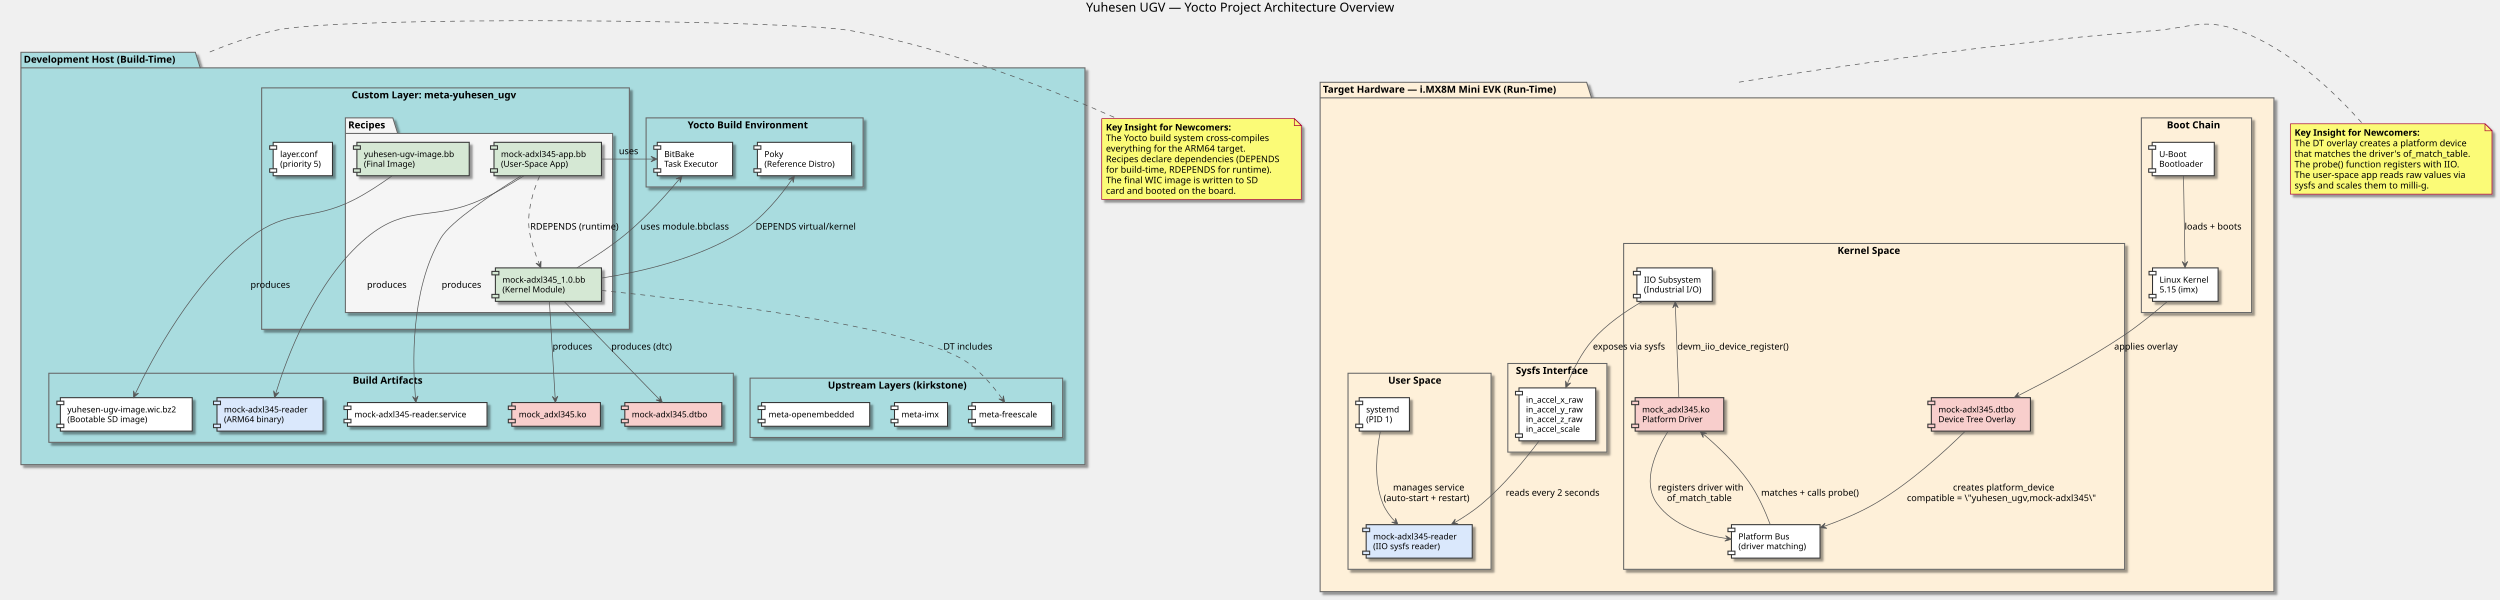
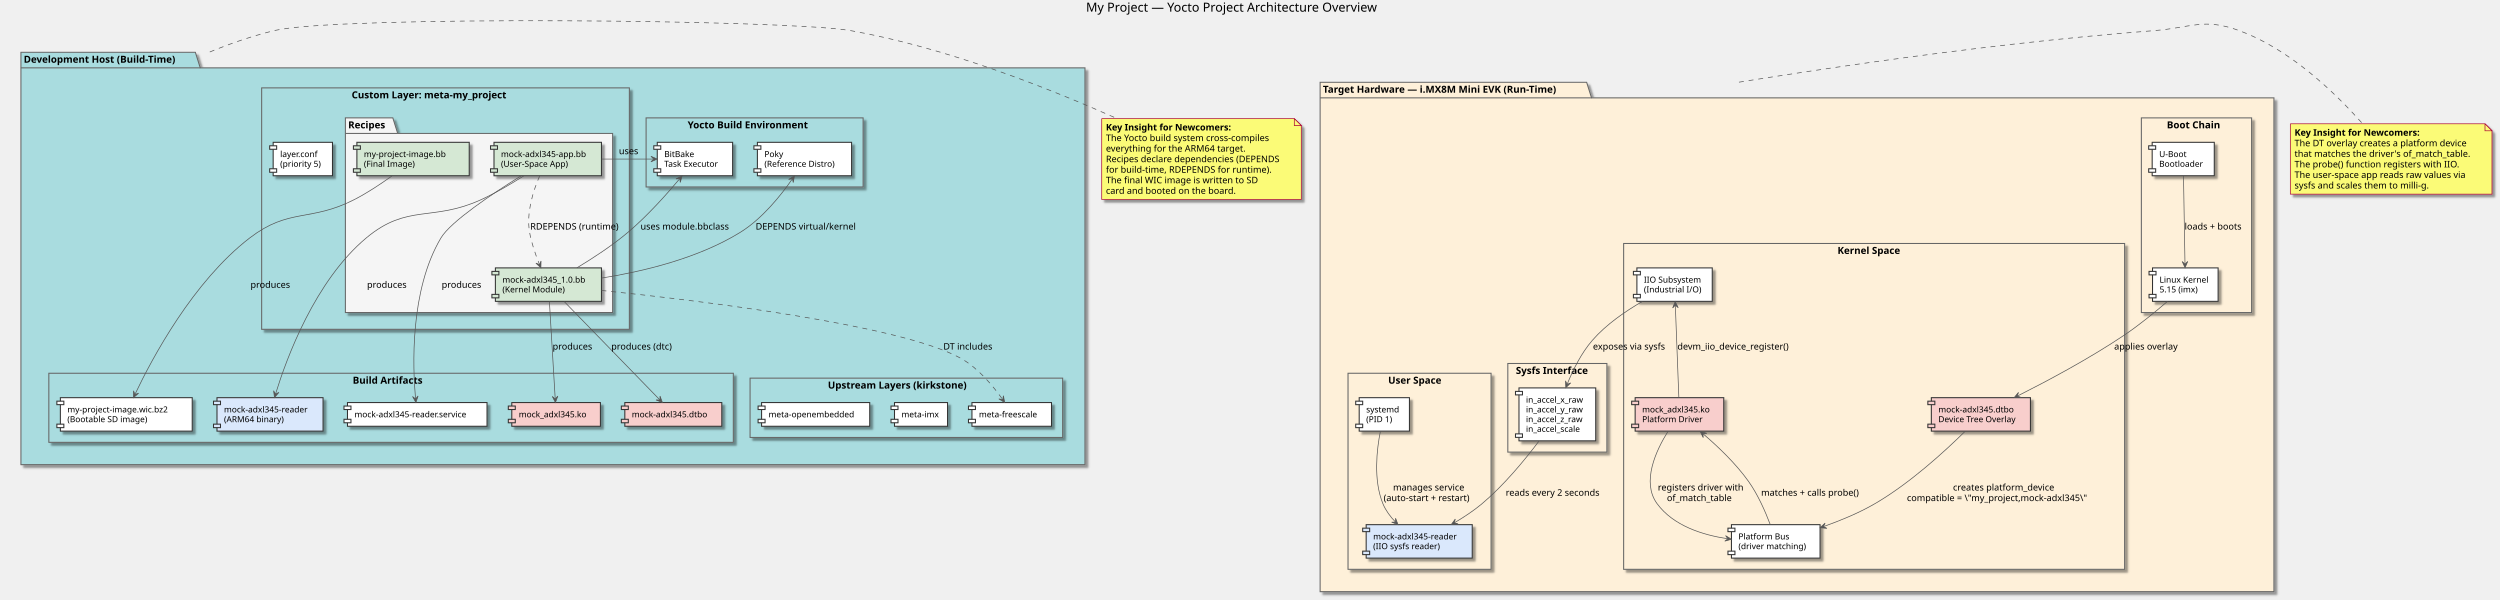
<svg xmlns="http://www.w3.org/2000/svg" contentScriptType="application/ecmascript" contentStyleType="text/css" height="859px" preserveAspectRatio="none" style="width:3583px;height:859px;" version="1.1" viewBox="0 0 3583 859" width="3583px" zoomAndPan="magnify">
  <defs>
    <filter height="300%" id="fy0u7yxyowlww" width="300%" x="-1" y="-1">
      <feGaussianBlur result="blurOut" stdDeviation="2.0" />
      <feColorMatrix in="blurOut" result="blurOut2" type="matrix" values="0 0 0 0 0 0 0 0 0 0 0 0 0 0 0 0 0 0 .4 0" />
      <feOffset dx="4.0" dy="4.0" in="blurOut2" result="blurOut3" />
      <feBlend in="SourceGraphic" in2="blurOut3" mode="normal" />
    </filter>
  </defs>
  <g>
-     <text fill="#000000" font-family="sans-serif" font-size="18" lengthAdjust="spacingAndGlyphs" textLength="477" x="1556.5" y="16.708">Yuhesen UGV — Yocto Project Architecture Overview</text>
+     <text fill="#000000" font-family="sans-serif" font-size="18" lengthAdjust="spacingAndGlyphs" textLength="477" x="1556.5" y="16.708">My Project — Yocto Project Architecture Overview</text>
    <polygon fill="#A9DCDF" filter="url(#fy0u7yxyowlww)" points="30,74.953,280,74.953,287,97.25,1555,97.25,1555,665.953,30,665.953,30,74.953" style="stroke: #666666; stroke-width: 1.5;" />
    <line style="stroke: #666666; stroke-width: 1.5;" x1="30" x2="287" y1="97.25" y2="97.25" />
    <text fill="#000000" font-family="sans-serif" font-size="14" font-weight="bold" lengthAdjust="spacingAndGlyphs" textLength="244" x="34" y="89.948">Development Host (Build-Time)</text>
    <rect fill="#A9DCDF" filter="url(#fy0u7yxyowlww)" height="99" style="stroke: #666666; stroke-width: 1.5;" width="311" x="926" y="168.953" />
    <text fill="#000000" font-family="sans-serif" font-size="14" font-weight="bold" lengthAdjust="spacingAndGlyphs" textLength="192" x="985.5" y="183.948">Yocto Build Environment</text>
    <rect fill="#A9DCDF" filter="url(#fy0u7yxyowlww)" height="85" style="stroke: #666666; stroke-width: 1.5;" width="448" x="1075" y="541.953" />
    <text fill="#000000" font-family="sans-serif" font-size="14" font-weight="bold" lengthAdjust="spacingAndGlyphs" textLength="225" x="1186.5" y="556.948">Upstream Layers (kirkstone)</text>
    <rect fill="#A9DCDF" filter="url(#fy0u7yxyowlww)" height="346" style="stroke: #666666; stroke-width: 1.5;" width="527" x="375" y="125.953" />
-     <text fill="#000000" font-family="sans-serif" font-size="14" font-weight="bold" lengthAdjust="spacingAndGlyphs" textLength="269" x="504" y="140.948">Custom Layer: meta-yuhesen_ugv</text>
+     <text fill="#000000" font-family="sans-serif" font-size="14" font-weight="bold" lengthAdjust="spacingAndGlyphs" textLength="269" x="504" y="140.948">Custom Layer: meta-my_project</text>
    <polygon fill="#F5F5F5" filter="url(#fy0u7yxyowlww)" points="495,168.953,563,168.953,570,191.25,878,191.25,878,447.953,495,447.953,495,168.953" style="stroke: #666666; stroke-width: 1.5;" />
    <line style="stroke: #666666; stroke-width: 1.5;" x1="495" x2="570" y1="191.25" y2="191.25" />
    <text fill="#000000" font-family="sans-serif" font-size="14" font-weight="bold" lengthAdjust="spacingAndGlyphs" textLength="62" x="499" y="183.948">Recipes</text>
    <rect fill="#A9DCDF" filter="url(#fy0u7yxyowlww)" height="99" style="stroke: #666666; stroke-width: 1.5;" width="981" x="70" y="534.953" />
    <text fill="#000000" font-family="sans-serif" font-size="14" font-weight="bold" lengthAdjust="spacingAndGlyphs" textLength="110" x="505.5" y="549.948">Build Artifacts</text>
    <polygon fill="#FEF0D9" filter="url(#fy0u7yxyowlww)" points="1892,117.953,2274,117.953,2281,140.25,3259,140.25,3259,847.953,1892,847.953,1892,117.953" style="stroke: #666666; stroke-width: 1.5;" />
    <line style="stroke: #666666; stroke-width: 1.5;" x1="1892" x2="2281" y1="140.25" y2="140.25" />
    <text fill="#000000" font-family="sans-serif" font-size="14" font-weight="bold" lengthAdjust="spacingAndGlyphs" textLength="376" x="1896" y="132.948">Target Hardware — i.MX8M Mini EVK (Run-Time)</text>
    <rect fill="#FEF0D9" filter="url(#fy0u7yxyowlww)" height="279" style="stroke: #666666; stroke-width: 1.5;" width="158" x="3069" y="168.953" />
    <text fill="#000000" font-family="sans-serif" font-size="14" font-weight="bold" lengthAdjust="spacingAndGlyphs" textLength="85" x="3105.5" y="183.948">Boot Chain</text>
    <rect fill="#FEF0D9" filter="url(#fy0u7yxyowlww)" height="467" style="stroke: #666666; stroke-width: 1.5;" width="718" x="2327" y="348.953" />
    <text fill="#000000" font-family="sans-serif" font-size="14" font-weight="bold" lengthAdjust="spacingAndGlyphs" textLength="105" x="2633.5" y="363.948">Kernel Space</text>
    <rect fill="#FEF0D9" filter="url(#fy0u7yxyowlww)" height="127" style="stroke: #666666; stroke-width: 1.5;" width="142" x="2161" y="520.953" />
    <text fill="#000000" font-family="sans-serif" font-size="14" font-weight="bold" lengthAdjust="spacingAndGlyphs" textLength="119" x="2172.5" y="535.948">Sysfs Interface</text>
    <rect fill="#FEF0D9" filter="url(#fy0u7yxyowlww)" height="281" style="stroke: #666666; stroke-width: 1.5;" width="205" x="1932" y="534.953" />
    <text fill="#000000" font-family="sans-serif" font-size="14" font-weight="bold" lengthAdjust="spacingAndGlyphs" textLength="90" x="1989.5" y="549.948">User Space</text>
    <rect fill="#FFFFFF" filter="url(#fy0u7yxyowlww)" height="47.938" style="stroke: #333333; stroke-width: 1.5;" width="108" x="942" y="203.953" />
    <rect fill="#FFFFFF" height="5" style="stroke: #333333; stroke-width: 1.5;" width="10" x="937" y="208.953" />
    <rect fill="#FFFFFF" height="5" style="stroke: #333333; stroke-width: 1.5;" width="10" x="937" y="241.891" />
    <text fill="#000000" font-family="sans-serif" font-size="12" lengthAdjust="spacingAndGlyphs" textLength="47" x="952" y="225.092">BitBake</text>
    <text fill="#000000" font-family="sans-serif" font-size="12" lengthAdjust="spacingAndGlyphs" textLength="88" x="952" y="239.06">Task Executor</text>
    <rect fill="#FFFFFF" filter="url(#fy0u7yxyowlww)" height="47.938" style="stroke: #333333; stroke-width: 1.5;" width="135" x="1085.5" y="203.953" />
    <rect fill="#FFFFFF" height="5" style="stroke: #333333; stroke-width: 1.5;" width="10" x="1080.5" y="208.953" />
    <rect fill="#FFFFFF" height="5" style="stroke: #333333; stroke-width: 1.5;" width="10" x="1080.5" y="241.891" />
    <text fill="#000000" font-family="sans-serif" font-size="12" lengthAdjust="spacingAndGlyphs" textLength="29" x="1095.5" y="225.092">Poky</text>
    <text fill="#000000" font-family="sans-serif" font-size="12" lengthAdjust="spacingAndGlyphs" textLength="115" x="1095.5" y="239.06">(Reference Distro)</text>
    <rect fill="#FFFFFF" filter="url(#fy0u7yxyowlww)" height="33.969" style="stroke: #333333; stroke-width: 1.5;" width="114" x="1393" y="576.953" />
    <rect fill="#FFFFFF" height="5" style="stroke: #333333; stroke-width: 1.5;" width="10" x="1388" y="581.953" />
    <rect fill="#FFFFFF" height="5" style="stroke: #333333; stroke-width: 1.5;" width="10" x="1388" y="600.922" />
    <text fill="#000000" font-family="sans-serif" font-size="12" lengthAdjust="spacingAndGlyphs" textLength="94" x="1403" y="598.092">meta-freescale</text>
    <rect fill="#FFFFFF" filter="url(#fy0u7yxyowlww)" height="33.969" style="stroke: #333333; stroke-width: 1.5;" width="76" x="1282" y="576.953" />
    <rect fill="#FFFFFF" height="5" style="stroke: #333333; stroke-width: 1.5;" width="10" x="1277" y="581.953" />
    <rect fill="#FFFFFF" height="5" style="stroke: #333333; stroke-width: 1.5;" width="10" x="1277" y="600.922" />
    <text fill="#000000" font-family="sans-serif" font-size="12" lengthAdjust="spacingAndGlyphs" textLength="56" x="1292" y="598.092">meta-imx</text>
    <rect fill="#FFFFFF" filter="url(#fy0u7yxyowlww)" height="33.969" style="stroke: #333333; stroke-width: 1.5;" width="155" x="1091.5" y="576.953" />
    <rect fill="#FFFFFF" height="5" style="stroke: #333333; stroke-width: 1.5;" width="10" x="1086.5" y="581.953" />
    <rect fill="#FFFFFF" height="5" style="stroke: #333333; stroke-width: 1.5;" width="10" x="1086.5" y="600.922" />
    <text fill="#000000" font-family="sans-serif" font-size="12" lengthAdjust="spacingAndGlyphs" textLength="135" x="1101.5" y="598.092">meta-openembedded</text>
    <rect fill="#FFFFFF" filter="url(#fy0u7yxyowlww)" height="47.938" style="stroke: #333333; stroke-width: 1.5;" width="85" x="391.5" y="203.953" />
    <rect fill="#FFFFFF" height="5" style="stroke: #333333; stroke-width: 1.5;" width="10" x="386.5" y="208.953" />
    <rect fill="#FFFFFF" height="5" style="stroke: #333333; stroke-width: 1.5;" width="10" x="386.5" y="241.891" />
    <text fill="#000000" font-family="sans-serif" font-size="12" lengthAdjust="spacingAndGlyphs" textLength="61" x="401.5" y="225.092">layer.conf</text>
    <text fill="#000000" font-family="sans-serif" font-size="12" lengthAdjust="spacingAndGlyphs" textLength="65" x="401.5" y="239.06">(priority 5)</text>
    <rect fill="#D5E8D4" filter="url(#fy0u7yxyowlww)" height="47.938" style="stroke: #333333; stroke-width: 1.5;" width="152" x="710" y="383.953" />
    <rect fill="#D5E8D4" height="5" style="stroke: #333333; stroke-width: 1.5;" width="10" x="705" y="388.953" />
    <rect fill="#D5E8D4" height="5" style="stroke: #333333; stroke-width: 1.5;" width="10" x="705" y="421.891" />
    <text fill="#000000" font-family="sans-serif" font-size="12" lengthAdjust="spacingAndGlyphs" textLength="132" x="720" y="405.092">mock-adxl345_1.0.bb</text>
    <text fill="#000000" font-family="sans-serif" font-size="12" lengthAdjust="spacingAndGlyphs" textLength="98" x="720" y="419.06">(Kernel Module)</text>
    <rect fill="#D5E8D4" filter="url(#fy0u7yxyowlww)" height="47.938" style="stroke: #333333; stroke-width: 1.5;" width="154" x="708" y="203.953" />
    <rect fill="#D5E8D4" height="5" style="stroke: #333333; stroke-width: 1.5;" width="10" x="703" y="208.953" />
    <rect fill="#D5E8D4" height="5" style="stroke: #333333; stroke-width: 1.5;" width="10" x="703" y="241.891" />
    <text fill="#000000" font-family="sans-serif" font-size="12" lengthAdjust="spacingAndGlyphs" textLength="134" x="718" y="225.092">mock-adxl345-app.bb</text>
    <text fill="#000000" font-family="sans-serif" font-size="12" lengthAdjust="spacingAndGlyphs" textLength="110" x="718" y="239.06">(User-Space App)</text>
    <rect fill="#D5E8D4" filter="url(#fy0u7yxyowlww)" height="47.938" style="stroke: #333333; stroke-width: 1.5;" width="161" x="511.5" y="203.953" />
    <rect fill="#D5E8D4" height="5" style="stroke: #333333; stroke-width: 1.5;" width="10" x="506.5" y="208.953" />
    <rect fill="#D5E8D4" height="5" style="stroke: #333333; stroke-width: 1.5;" width="10" x="506.5" y="241.891" />
-     <text fill="#000000" font-family="sans-serif" font-size="12" lengthAdjust="spacingAndGlyphs" textLength="141" x="521.5" y="225.092">yuhesen-ugv-image.bb</text>
+     <text fill="#000000" font-family="sans-serif" font-size="12" lengthAdjust="spacingAndGlyphs" textLength="141" x="521.5" y="225.092">my-project-image.bb</text>
    <text fill="#000000" font-family="sans-serif" font-size="12" lengthAdjust="spacingAndGlyphs" textLength="81" x="521.5" y="239.06">(Final Image)</text>
    <rect fill="#F8CECC" filter="url(#fy0u7yxyowlww)" height="33.969" style="stroke: #333333; stroke-width: 1.5;" width="127" x="733.5" y="576.953" />
    <rect fill="#F8CECC" height="5" style="stroke: #333333; stroke-width: 1.5;" width="10" x="728.5" y="581.953" />
    <rect fill="#F8CECC" height="5" style="stroke: #333333; stroke-width: 1.5;" width="10" x="728.5" y="600.922" />
    <text fill="#000000" font-family="sans-serif" font-size="12" lengthAdjust="spacingAndGlyphs" textLength="107" x="743.5" y="598.092">mock_adxl345.ko</text>
    <rect fill="#F8CECC" filter="url(#fy0u7yxyowlww)" height="33.969" style="stroke: #333333; stroke-width: 1.5;" width="139" x="895.5" y="576.953" />
    <rect fill="#F8CECC" height="5" style="stroke: #333333; stroke-width: 1.5;" width="10" x="890.5" y="581.953" />
    <rect fill="#F8CECC" height="5" style="stroke: #333333; stroke-width: 1.5;" width="10" x="890.5" y="600.922" />
    <text fill="#000000" font-family="sans-serif" font-size="12" lengthAdjust="spacingAndGlyphs" textLength="119" x="905.5" y="598.092">mock-adxl345.dtbo</text>
    <rect fill="#DAE8FC" filter="url(#fy0u7yxyowlww)" height="47.938" style="stroke: #333333; stroke-width: 1.5;" width="152" x="311" y="569.953" />
    <rect fill="#DAE8FC" height="5" style="stroke: #333333; stroke-width: 1.5;" width="10" x="306" y="574.953" />
    <rect fill="#DAE8FC" height="5" style="stroke: #333333; stroke-width: 1.5;" width="10" x="306" y="607.891" />
    <text fill="#000000" font-family="sans-serif" font-size="12" lengthAdjust="spacingAndGlyphs" textLength="132" x="321" y="591.092">mock-adxl345-reader</text>
    <text fill="#000000" font-family="sans-serif" font-size="12" lengthAdjust="spacingAndGlyphs" textLength="94" x="321" y="605.061">(ARM64 binary)</text>
    <rect fill="#FFFFFF" filter="url(#fy0u7yxyowlww)" height="33.969" style="stroke: #333333; stroke-width: 1.5;" width="200" x="498" y="576.953" />
    <rect fill="#FFFFFF" height="5" style="stroke: #333333; stroke-width: 1.5;" width="10" x="493" y="581.953" />
    <rect fill="#FFFFFF" height="5" style="stroke: #333333; stroke-width: 1.5;" width="10" x="493" y="600.922" />
    <text fill="#000000" font-family="sans-serif" font-size="12" lengthAdjust="spacingAndGlyphs" textLength="180" x="508" y="598.092">mock-adxl345-reader.service</text>
    <rect fill="#FFFFFF" filter="url(#fy0u7yxyowlww)" height="47.938" style="stroke: #333333; stroke-width: 1.5;" width="189" x="86.5" y="569.953" />
    <rect fill="#FFFFFF" height="5" style="stroke: #333333; stroke-width: 1.5;" width="10" x="81.5" y="574.953" />
    <rect fill="#FFFFFF" height="5" style="stroke: #333333; stroke-width: 1.5;" width="10" x="81.5" y="607.891" />
-     <text fill="#000000" font-family="sans-serif" font-size="12" lengthAdjust="spacingAndGlyphs" textLength="169" x="96.5" y="591.092">yuhesen-ugv-image.wic.bz2</text>
+     <text fill="#000000" font-family="sans-serif" font-size="12" lengthAdjust="spacingAndGlyphs" textLength="169" x="96.5" y="591.092">my-project-image.wic.bz2</text>
    <text fill="#000000" font-family="sans-serif" font-size="12" lengthAdjust="spacingAndGlyphs" textLength="129" x="96.5" y="605.061">(Bootable SD image)</text>
    <rect fill="#FFFFFF" filter="url(#fy0u7yxyowlww)" height="47.938" style="stroke: #333333; stroke-width: 1.5;" width="89" x="3084.5" y="203.953" />
    <rect fill="#FFFFFF" height="5" style="stroke: #333333; stroke-width: 1.5;" width="10" x="3079.5" y="208.953" />
    <rect fill="#FFFFFF" height="5" style="stroke: #333333; stroke-width: 1.5;" width="10" x="3079.5" y="241.891" />
    <text fill="#000000" font-family="sans-serif" font-size="12" lengthAdjust="spacingAndGlyphs" textLength="42" x="3094.5" y="225.092">U-Boot</text>
    <text fill="#000000" font-family="sans-serif" font-size="12" lengthAdjust="spacingAndGlyphs" textLength="69" x="3094.5" y="239.06">Bootloader</text>
    <rect fill="#FFFFFF" filter="url(#fy0u7yxyowlww)" height="47.938" style="stroke: #333333; stroke-width: 1.5;" width="94" x="3085" y="383.953" />
    <rect fill="#FFFFFF" height="5" style="stroke: #333333; stroke-width: 1.5;" width="10" x="3080" y="388.953" />
    <rect fill="#FFFFFF" height="5" style="stroke: #333333; stroke-width: 1.5;" width="10" x="3080" y="421.891" />
    <text fill="#000000" font-family="sans-serif" font-size="12" lengthAdjust="spacingAndGlyphs" textLength="74" x="3095" y="405.092">Linux Kernel</text>
    <text fill="#000000" font-family="sans-serif" font-size="12" lengthAdjust="spacingAndGlyphs" textLength="62" x="3095" y="419.06">5.15 (imx)</text>
    <rect fill="#FFFFFF" filter="url(#fy0u7yxyowlww)" height="47.938" style="stroke: #333333; stroke-width: 1.5;" width="127" x="2481.5" y="751.953" />
    <rect fill="#FFFFFF" height="5" style="stroke: #333333; stroke-width: 1.5;" width="10" x="2476.5" y="756.953" />
    <rect fill="#FFFFFF" height="5" style="stroke: #333333; stroke-width: 1.5;" width="10" x="2476.5" y="789.891" />
    <text fill="#000000" font-family="sans-serif" font-size="12" lengthAdjust="spacingAndGlyphs" textLength="79" x="2491.5" y="773.092">Platform Bus</text>
    <text fill="#000000" font-family="sans-serif" font-size="12" lengthAdjust="spacingAndGlyphs" textLength="107" x="2491.5" y="787.061">(driver matching)</text>
    <rect fill="#F8CECC" filter="url(#fy0u7yxyowlww)" height="47.938" style="stroke: #333333; stroke-width: 1.5;" width="127" x="2343.5" y="569.953" />
    <rect fill="#F8CECC" height="5" style="stroke: #333333; stroke-width: 1.5;" width="10" x="2338.5" y="574.953" />
    <rect fill="#F8CECC" height="5" style="stroke: #333333; stroke-width: 1.5;" width="10" x="2338.5" y="607.891" />
    <text fill="#000000" font-family="sans-serif" font-size="12" lengthAdjust="spacingAndGlyphs" textLength="107" x="2353.5" y="591.092">mock_adxl345.ko</text>
    <text fill="#000000" font-family="sans-serif" font-size="12" lengthAdjust="spacingAndGlyphs" textLength="92" x="2353.5" y="605.061">Platform Driver</text>
    <rect fill="#FFFFFF" filter="url(#fy0u7yxyowlww)" height="47.938" style="stroke: #333333; stroke-width: 1.5;" width="108" x="2346" y="383.953" />
    <rect fill="#FFFFFF" height="5" style="stroke: #333333; stroke-width: 1.5;" width="10" x="2341" y="388.953" />
    <rect fill="#FFFFFF" height="5" style="stroke: #333333; stroke-width: 1.5;" width="10" x="2341" y="421.891" />
    <text fill="#000000" font-family="sans-serif" font-size="12" lengthAdjust="spacingAndGlyphs" textLength="87" x="2356" y="405.092">IIO Subsystem</text>
    <text fill="#000000" font-family="sans-serif" font-size="12" lengthAdjust="spacingAndGlyphs" textLength="88" x="2356" y="419.06">(Industrial I/O)</text>
    <rect fill="#F8CECC" filter="url(#fy0u7yxyowlww)" height="47.938" style="stroke: #333333; stroke-width: 1.5;" width="142" x="2768" y="569.953" />
    <rect fill="#F8CECC" height="5" style="stroke: #333333; stroke-width: 1.5;" width="10" x="2763" y="574.953" />
    <rect fill="#F8CECC" height="5" style="stroke: #333333; stroke-width: 1.5;" width="10" x="2763" y="607.891" />
    <text fill="#000000" font-family="sans-serif" font-size="12" lengthAdjust="spacingAndGlyphs" textLength="119" x="2778" y="591.092">mock-adxl345.dtbo</text>
    <text fill="#000000" font-family="sans-serif" font-size="12" lengthAdjust="spacingAndGlyphs" textLength="122" x="2778" y="605.061">Device Tree Overlay</text>
    <rect fill="#FFFFFF" filter="url(#fy0u7yxyowlww)" height="75.875" style="stroke: #333333; stroke-width: 1.5;" width="110" x="2177" y="555.953" />
    <rect fill="#FFFFFF" height="5" style="stroke: #333333; stroke-width: 1.5;" width="10" x="2172" y="560.953" />
    <rect fill="#FFFFFF" height="5" style="stroke: #333333; stroke-width: 1.5;" width="10" x="2172" y="621.828" />
    <text fill="#000000" font-family="sans-serif" font-size="12" lengthAdjust="spacingAndGlyphs" textLength="90" x="2187" y="577.092">in_accel_x_raw</text>
    <text fill="#000000" font-family="sans-serif" font-size="12" lengthAdjust="spacingAndGlyphs" textLength="90" x="2187" y="591.061">in_accel_y_raw</text>
    <text fill="#000000" font-family="sans-serif" font-size="12" lengthAdjust="spacingAndGlyphs" textLength="89" x="2187" y="605.029">in_accel_z_raw</text>
    <text fill="#000000" font-family="sans-serif" font-size="12" lengthAdjust="spacingAndGlyphs" textLength="89" x="2187" y="618.998">in_accel_scale</text>
    <rect fill="#FFFFFF" filter="url(#fy0u7yxyowlww)" height="47.938" style="stroke: #333333; stroke-width: 1.5;" width="72" x="1948" y="569.953" />
    <rect fill="#FFFFFF" height="5" style="stroke: #333333; stroke-width: 1.5;" width="10" x="1943" y="574.953" />
    <rect fill="#FFFFFF" height="5" style="stroke: #333333; stroke-width: 1.5;" width="10" x="1943" y="607.891" />
    <text fill="#000000" font-family="sans-serif" font-size="12" lengthAdjust="spacingAndGlyphs" textLength="52" x="1958" y="591.092">systemd</text>
    <text fill="#000000" font-family="sans-serif" font-size="12" lengthAdjust="spacingAndGlyphs" textLength="42" x="1958" y="605.061">(PID 1)</text>
    <rect fill="#DAE8FC" filter="url(#fy0u7yxyowlww)" height="47.938" style="stroke: #333333; stroke-width: 1.5;" width="152" x="1958" y="751.953" />
    <rect fill="#DAE8FC" height="5" style="stroke: #333333; stroke-width: 1.5;" width="10" x="1953" y="756.953" />
    <rect fill="#DAE8FC" height="5" style="stroke: #333333; stroke-width: 1.5;" width="10" x="1953" y="789.891" />
    <text fill="#000000" font-family="sans-serif" font-size="12" lengthAdjust="spacingAndGlyphs" textLength="132" x="1968" y="773.092">mock-adxl345-reader</text>
    <text fill="#000000" font-family="sans-serif" font-size="12" lengthAdjust="spacingAndGlyphs" textLength="106" x="1968" y="787.061">(IIO sysfs reader)</text>
    <path d="M1579,169.953 L1579,285.883 L1865,285.883 L1865,179.953 L1855,169.953 L1579,169.953 " fill="#FBFB77" filter="url(#fy0u7yxyowlww)" style="stroke: #A80036; stroke-width: 1.0;" />
    <path d="M1855,169.953 L1855,179.953 L1865,179.953 L1855,169.953 " fill="#FBFB77" style="stroke: #A80036; stroke-width: 1.0;" />
    <text fill="#000000" font-family="sans-serif" font-size="13" font-weight="bold" lengthAdjust="spacingAndGlyphs" textLength="204" x="1585" y="187.02">Key Insight for Newcomers:</text>
    <text fill="#000000" font-family="sans-serif" font-size="13" lengthAdjust="spacingAndGlyphs" textLength="247" x="1585" y="202.153">The Yocto build system cross-compiles</text>
    <text fill="#000000" font-family="sans-serif" font-size="13" lengthAdjust="spacingAndGlyphs" textLength="208" x="1585" y="217.286">everything for the ARM64 target.</text>
    <text fill="#000000" font-family="sans-serif" font-size="13" lengthAdjust="spacingAndGlyphs" textLength="265" x="1585" y="232.418">Recipes declare dependencies (DEPENDS</text>
    <text fill="#000000" font-family="sans-serif" font-size="13" lengthAdjust="spacingAndGlyphs" textLength="248" x="1585" y="247.551">for build-time, RDEPENDS for runtime).</text>
    <text fill="#000000" font-family="sans-serif" font-size="13" lengthAdjust="spacingAndGlyphs" textLength="225" x="1585" y="262.684">The final WIC image is written to SD</text>
    <text fill="#000000" font-family="sans-serif" font-size="13" lengthAdjust="spacingAndGlyphs" textLength="195" x="1585" y="277.817">card and booted on the board.</text>
    <path d="M3282.5,177.453 L3282.5,278.25 L3571.5,278.25 L3571.5,187.453 L3561.5,177.453 L3282.5,177.453 " fill="#FBFB77" filter="url(#fy0u7yxyowlww)" style="stroke: #A80036; stroke-width: 1.0;" />
    <path d="M3561.5,177.453 L3561.5,187.453 L3571.5,187.453 L3561.5,177.453 " fill="#FBFB77" style="stroke: #A80036; stroke-width: 1.0;" />
    <text fill="#000000" font-family="sans-serif" font-size="13" font-weight="bold" lengthAdjust="spacingAndGlyphs" textLength="204" x="3288.5" y="194.52">Key Insight for Newcomers:</text>
    <text fill="#000000" font-family="sans-serif" font-size="13" lengthAdjust="spacingAndGlyphs" textLength="261" x="3288.5" y="209.653">The DT overlay creates a platform device</text>
    <text fill="#000000" font-family="sans-serif" font-size="13" lengthAdjust="spacingAndGlyphs" textLength="268" x="3288.5" y="224.786">that matches the driver's of_match_table.</text>
    <text fill="#000000" font-family="sans-serif" font-size="13" lengthAdjust="spacingAndGlyphs" textLength="242" x="3288.5" y="239.918">The probe() function registers with IIO.</text>
    <text fill="#000000" font-family="sans-serif" font-size="13" lengthAdjust="spacingAndGlyphs" textLength="259" x="3288.5" y="255.051">The user-space app reads raw values via</text>
    <text fill="#000000" font-family="sans-serif" font-size="13" lengthAdjust="spacingAndGlyphs" textLength="205" x="3288.5" y="270.184">sysfs and scales them to milli-g.</text>
    <path d="M787.39,432.253 C789.54,468.243 793.64,536.793 795.72,571.573 " fill="none" id="KmRecipe-&gt;KoFile" style="stroke: #555555; stroke-width: 1.0;" />
    <polygon fill="#555555" points="796.04,576.853,799.494,567.63,795.74,571.862,791.508,568.109,796.04,576.853" style="stroke: #555555; stroke-width: 1.0;" />
    <text fill="#000000" font-family="sans-serif" font-size="13" lengthAdjust="spacingAndGlyphs" textLength="59" x="792" y="501.02">produces</text>
    <path d="M808.67,432.253 C844.25,468.833 912.57,539.063 945.85,573.263 " fill="none" id="KmRecipe-&gt;DtboFile" style="stroke: #555555; stroke-width: 1.0;" />
    <polygon fill="#555555" points="949.34,576.853,945.935,567.612,945.855,573.268,940.198,573.188,949.34,576.853" style="stroke: #555555; stroke-width: 1.0;" />
    <text fill="#000000" font-family="sans-serif" font-size="13" lengthAdjust="spacingAndGlyphs" textLength="93" x="876" y="501.02">produces (dtc)</text>
    <path d="M750.81,251.953 C733.15,263.183 710.97,276.313 690,285.953 C619.77,318.253 584.33,291.403 525,340.953 C451.56,402.283 410.7,513.183 394.83,564.933 " fill="none" id="AppRecipe-&gt;BinaryFile" style="stroke: #555555; stroke-width: 1.0;" />
    <polygon fill="#555555" points="393.37,569.753,399.798,562.291,394.813,564.966,392.138,559.982,393.37,569.753" style="stroke: #555555; stroke-width: 1.0;" />
    <text fill="#000000" font-family="sans-serif" font-size="13" lengthAdjust="spacingAndGlyphs" textLength="59" x="526" y="412.52">produces</text>
    <path d="M746.74,252.043 C706.15,277.353 645.97,317.473 632,340.953 C587.24,416.213 591.43,526.133 595.59,571.823 " fill="none" id="AppRecipe-&gt;ServiceFile" style="stroke: #555555; stroke-width: 1.0;" />
    <polygon fill="#555555" points="596.06,576.813,599.192,567.476,595.588,571.836,591.228,568.231,596.06,576.813" style="stroke: #555555; stroke-width: 1.0;" />
    <text fill="#000000" font-family="sans-serif" font-size="13" lengthAdjust="spacingAndGlyphs" textLength="59" x="633" y="412.52">produces</text>
    <path d="M561.61,252.233 C546.12,263.393 526.66,276.383 508,285.953 C444.82,318.353 414.31,297.703 358,340.953 C276.67,403.423 217.85,513.753 193.46,565.153 " fill="none" id="ImgRecipe-&gt;WicFile" style="stroke: #555555; stroke-width: 1.0;" />
    <polygon fill="#555555" points="191.21,569.933,198.666,563.499,193.342,565.411,191.43,560.087,191.21,569.933" style="stroke: #555555; stroke-width: 1.0;" />
    <text fill="#000000" font-family="sans-serif" font-size="13" lengthAdjust="spacingAndGlyphs" textLength="59" x="359" y="412.52">produces</text>
    <path d="M974.28,256.013 C955.82,278.103 927.94,309.393 900,332.953 C877.27,352.123 849.3,370.343 826.75,383.913 " fill="none" id="BitBake&lt;-KmRecipe" style="stroke: #555555; stroke-width: 1.0;" />
    <polygon fill="#555555" points="977.61,252.003,968.787,256.379,974.419,255.852,974.946,261.485,977.61,252.003" style="stroke: #555555; stroke-width: 1.0;" />
    <text fill="#000000" font-family="sans-serif" font-size="13" lengthAdjust="spacingAndGlyphs" textLength="134" x="918" y="329.02">uses module.bbclass</text>
    <path d="M1135.68,256.273 C1119.25,279.973 1092.44,313.473 1061,332.953 C1000.16,370.643 920.21,389.373 862.2,398.533 " fill="none" id="Poky&lt;-KmRecipe" style="stroke: #555555; stroke-width: 1.0;" />
    <polygon fill="#555555" points="1138.62,251.963,1130.246,257.147,1135.804,256.095,1136.856,261.653,1138.62,251.963" style="stroke: #555555; stroke-width: 1.0;" />
    <text fill="#000000" font-family="sans-serif" font-size="13" lengthAdjust="spacingAndGlyphs" textLength="149" x="1083" y="329.02">DEPENDS virtual/kernel</text>
    <path d="M862.02,416.263 C1000.67,430.593 1288.4,465.163 1376,512.953 C1401.88,527.073 1423.66,553.633 1436.76,572.263 " fill="none" id="KmRecipe-&gt;MF" style="stroke: #555555; stroke-width: 1.0; stroke-dasharray: 7.0,7.0;" />
    <polygon fill="#555555" points="1439.89,576.823,1438.087,567.141,1437.057,572.703,1431.495,571.673,1439.89,576.823" style="stroke: #555555; stroke-width: 1.0;" />
    <text fill="#000000" font-family="sans-serif" font-size="13" lengthAdjust="spacingAndGlyphs" textLength="73" x="1352" y="501.02">DT includes</text>
    <path d="M936.71,227.953 C913.56,227.953 886.7,227.953 862.07,227.953 " fill="none" id="BitBake&lt;-AppRecipe" style="stroke: #555555; stroke-width: 1.0;" />
    <polygon fill="#555555" points="941.9,227.953,932.9,223.953,936.9,227.953,932.9,231.953,941.9,227.953" style="stroke: #555555; stroke-width: 1.0;" />
    <text fill="#000000" font-family="sans-serif" font-size="13" lengthAdjust="spacingAndGlyphs" textLength="30" x="887" y="221.02">uses</text>
    <path d="M773.35,252.293 C764.3,273.243 754.04,304.913 759,332.953 C761.78,348.663 767.63,365.423 773.18,379.013 " fill="none" id="AppRecipe-&gt;KmRecipe" style="stroke: #555555; stroke-width: 1.0; stroke-dasharray: 7.0,7.0;" />
    <polygon fill="#555555" points="775.2,383.873,775.42,374.027,773.272,379.26,768.039,377.112,775.2,383.873" style="stroke: #555555; stroke-width: 1.0;" />
    <text fill="#000000" font-family="sans-serif" font-size="13" lengthAdjust="spacingAndGlyphs" textLength="135" x="760" y="329.02">RDEPENDS (runtime)</text>
    <path d="M3129.39,252.223 C3129.94,284.603 3130.93,343.213 3131.52,378.263 " fill="none" id="UBoot-&gt;Kernel" style="stroke: #555555; stroke-width: 1.0;" />
    <polygon fill="#555555" points="3131.61,383.673,3135.481,374.617,3131.539,378.674,3127.482,374.731,3131.61,383.673" style="stroke: #555555; stroke-width: 1.0;" />
    <text fill="#000000" font-family="sans-serif" font-size="13" lengthAdjust="spacingAndGlyphs" textLength="89" x="3131" y="329.02">loads + boots</text>
    <path d="M3106.32,432.013 C3089.48,446.583 3066.66,465.353 3045,479.953 C2994.9,513.723 2933.83,546.233 2891.24,567.653 " fill="none" id="Kernel-&gt;DtOverlay" style="stroke: #555555; stroke-width: 1.0;" />
    <polygon fill="#555555" points="2886.66,569.943,2896.498,569.483,2891.129,567.701,2892.911,562.332,2886.66,569.943" style="stroke: #555555; stroke-width: 1.0;" />
    <text fill="#000000" font-family="sans-serif" font-size="13" lengthAdjust="spacingAndGlyphs" textLength="95" x="3030" y="501.02">applies overlay</text>
    <path d="M2816.17,618.373 C2787.98,646.203 2737.54,692.573 2687,721.953 C2664.18,735.223 2637.44,746.223 2613.36,754.713 " fill="none" id="DtOverlay-&gt;PlatformBus" style="stroke: #555555; stroke-width: 1.0;" />
    <polygon fill="#555555" points="2608.58,756.373,2618.394,757.198,2613.303,754.732,2615.769,749.641,2608.58,756.373" style="stroke: #555555; stroke-width: 1.0;" />
    <text fill="#000000" font-family="sans-serif" font-size="13" lengthAdjust="spacingAndGlyphs" textLength="154" x="2799" y="703.02">creates platform_device</text>
-     <text fill="#000000" font-family="sans-serif" font-size="13" lengthAdjust="spacingAndGlyphs" textLength="286" x="2733" y="718.153">compatible = \"yuhesen_ugv,mock-adxl345\"</text>
+     <text fill="#000000" font-family="sans-serif" font-size="13" lengthAdjust="spacingAndGlyphs" textLength="286" x="2733" y="718.153">compatible = \"my_project,mock-adxl345\"</text>
    <path d="M2476.12,772.143 C2439.82,766.723 2398.14,753.403 2375,721.953 C2352.23,691.003 2373.47,645.563 2390.53,618.263 " fill="none" id="PlatformBus&lt;-MockDriver" style="stroke: #555555; stroke-width: 1.0;" />
    <polygon fill="#555555" points="2481.43,772.883,2473.08,767.661,2476.479,772.182,2471.958,775.582,2481.43,772.883" style="stroke: #555555; stroke-width: 1.0;" />
    <text fill="#000000" font-family="sans-serif" font-size="13" lengthAdjust="spacingAndGlyphs" textLength="125" x="2376" y="703.02">registers driver with</text>
    <text fill="#000000" font-family="sans-serif" font-size="13" lengthAdjust="spacingAndGlyphs" textLength="99" x="2389" y="718.153">of_match_table</text>
    <path d="M2440.83,621.743 C2461.59,639.453 2487.62,664.113 2506,689.953 C2519.64,709.143 2530.34,733.863 2537.06,751.693 " fill="none" id="MockDriver&lt;-PlatformBus" style="stroke: #555555; stroke-width: 1.0;" />
    <polygon fill="#555555" points="2436.75,618.293,2441.035,627.161,2440.566,621.524,2446.204,621.055,2436.75,618.293" style="stroke: #555555; stroke-width: 1.0;" />
    <text fill="#000000" font-family="sans-serif" font-size="13" lengthAdjust="spacingAndGlyphs" textLength="154" x="2524" y="710.52">matches + calls probe()</text>
    <path d="M2401.08,437.433 C2402.47,473.853 2404.84,536.213 2406.12,569.843 " fill="none" id="IIOSub&lt;-MockDriver" style="stroke: #555555; stroke-width: 1.0;" />
    <polygon fill="#555555" points="2400.89,432.253,2397.253,441.406,2401.09,437.249,2405.247,441.086,2400.89,432.253" style="stroke: #555555; stroke-width: 1.0;" />
    <text fill="#000000" font-family="sans-serif" font-size="13" lengthAdjust="spacingAndGlyphs" textLength="171" x="2404" y="501.02">devm_iio_device_register()</text>
    <path d="M2353.89,432.023 C2330.07,445.723 2301.91,464.913 2282,487.953 C2266.23,506.193 2254.3,530.273 2246.05,550.763 " fill="none" id="IIOSub-&gt;SysfsFiles" style="stroke: #555555; stroke-width: 1.0;" />
    <polygon fill="#555555" points="2244.13,555.623,2251.161,548.726,2245.97,550.974,2243.722,545.783,2244.13,555.623" style="stroke: #555555; stroke-width: 1.0;" />
    <text fill="#000000" font-family="sans-serif" font-size="13" lengthAdjust="spacingAndGlyphs" textLength="111" x="2283" y="501.02">exposes via sysfs</text>
    <path d="M2205.75,632.053 C2185.46,659.063 2155.57,695.413 2124,721.953 C2112.03,732.023 2097.91,741.313 2084.45,749.223 " fill="none" id="SysfsFiles-&gt;ReaderApp" style="stroke: #555555; stroke-width: 1.0;" />
    <polygon fill="#555555" points="2079.91,751.853,2089.704,750.816,2084.24,749.352,2085.703,743.888,2079.91,751.853" style="stroke: #555555; stroke-width: 1.0;" />
    <text fill="#000000" font-family="sans-serif" font-size="13" lengthAdjust="spacingAndGlyphs" textLength="144" x="2158" y="710.52">reads every 2 seconds</text>
    <path d="M1978.39,617.973 C1973.17,644.203 1968.07,687.863 1982,721.953 C1985.98,731.693 1992.71,740.613 2000.03,748.243 " fill="none" id="Systemd-&gt;ReaderApp" style="stroke: #555555; stroke-width: 1.0;" />
    <polygon fill="#555555" points="2003.66,751.883,2000.124,742.691,2000.124,748.348,1994.468,748.348,2003.66,751.883" style="stroke: #555555; stroke-width: 1.0;" />
    <text fill="#000000" font-family="sans-serif" font-size="13" lengthAdjust="spacingAndGlyphs" textLength="109" x="1996.5" y="703.02">manages service</text>
    <text fill="#000000" font-family="sans-serif" font-size="13" lengthAdjust="spacingAndGlyphs" textLength="136" x="1983" y="718.153">(auto-start + restart)</text>
    <path d="M300.654,74.522 C301.296,74.258 301.939,73.994 302.582,73.731 C303.869,73.204 305.157,72.682 306.446,72.162 C309.024,71.124 311.608,70.098 314.195,69.088 C319.371,67.066 324.565,65.103 329.771,63.204 C350.594,55.609 371.618,49.049 392.5,43.953 C481.77,22.163 1129.02,27.913 1219.5,43.953 C1354.66,67.923 1501.19,125.513 1600.94,169.933 " fill="none" id="BuildTime-GMN63" style="stroke: #555555; stroke-width: 1.0; stroke-dasharray: 7.0,7.0;" />
    <path d="M2492.296,117.781 C2494.287,117.462 2496.28,117.144 2498.276,116.826 C2502.268,116.189 2506.269,115.554 2510.279,114.919 C2518.299,113.65 2526.355,112.385 2534.445,111.124 C2550.623,108.602 2566.935,106.099 2583.357,103.62 C2616.201,98.663 2649.486,93.807 2683.031,89.108 C2817.214,70.314 2955.562,54.046 3086.5,43.953 C3141,39.753 3158.17,25.153 3209.5,43.953 C3281.72,70.403 3346.45,132.613 3386.15,177.373 " fill="none" id="RunTime-GMN66" style="stroke: #555555; stroke-width: 1.0; stroke-dasharray: 7.0,7.0;" />
  </g>
</svg>
